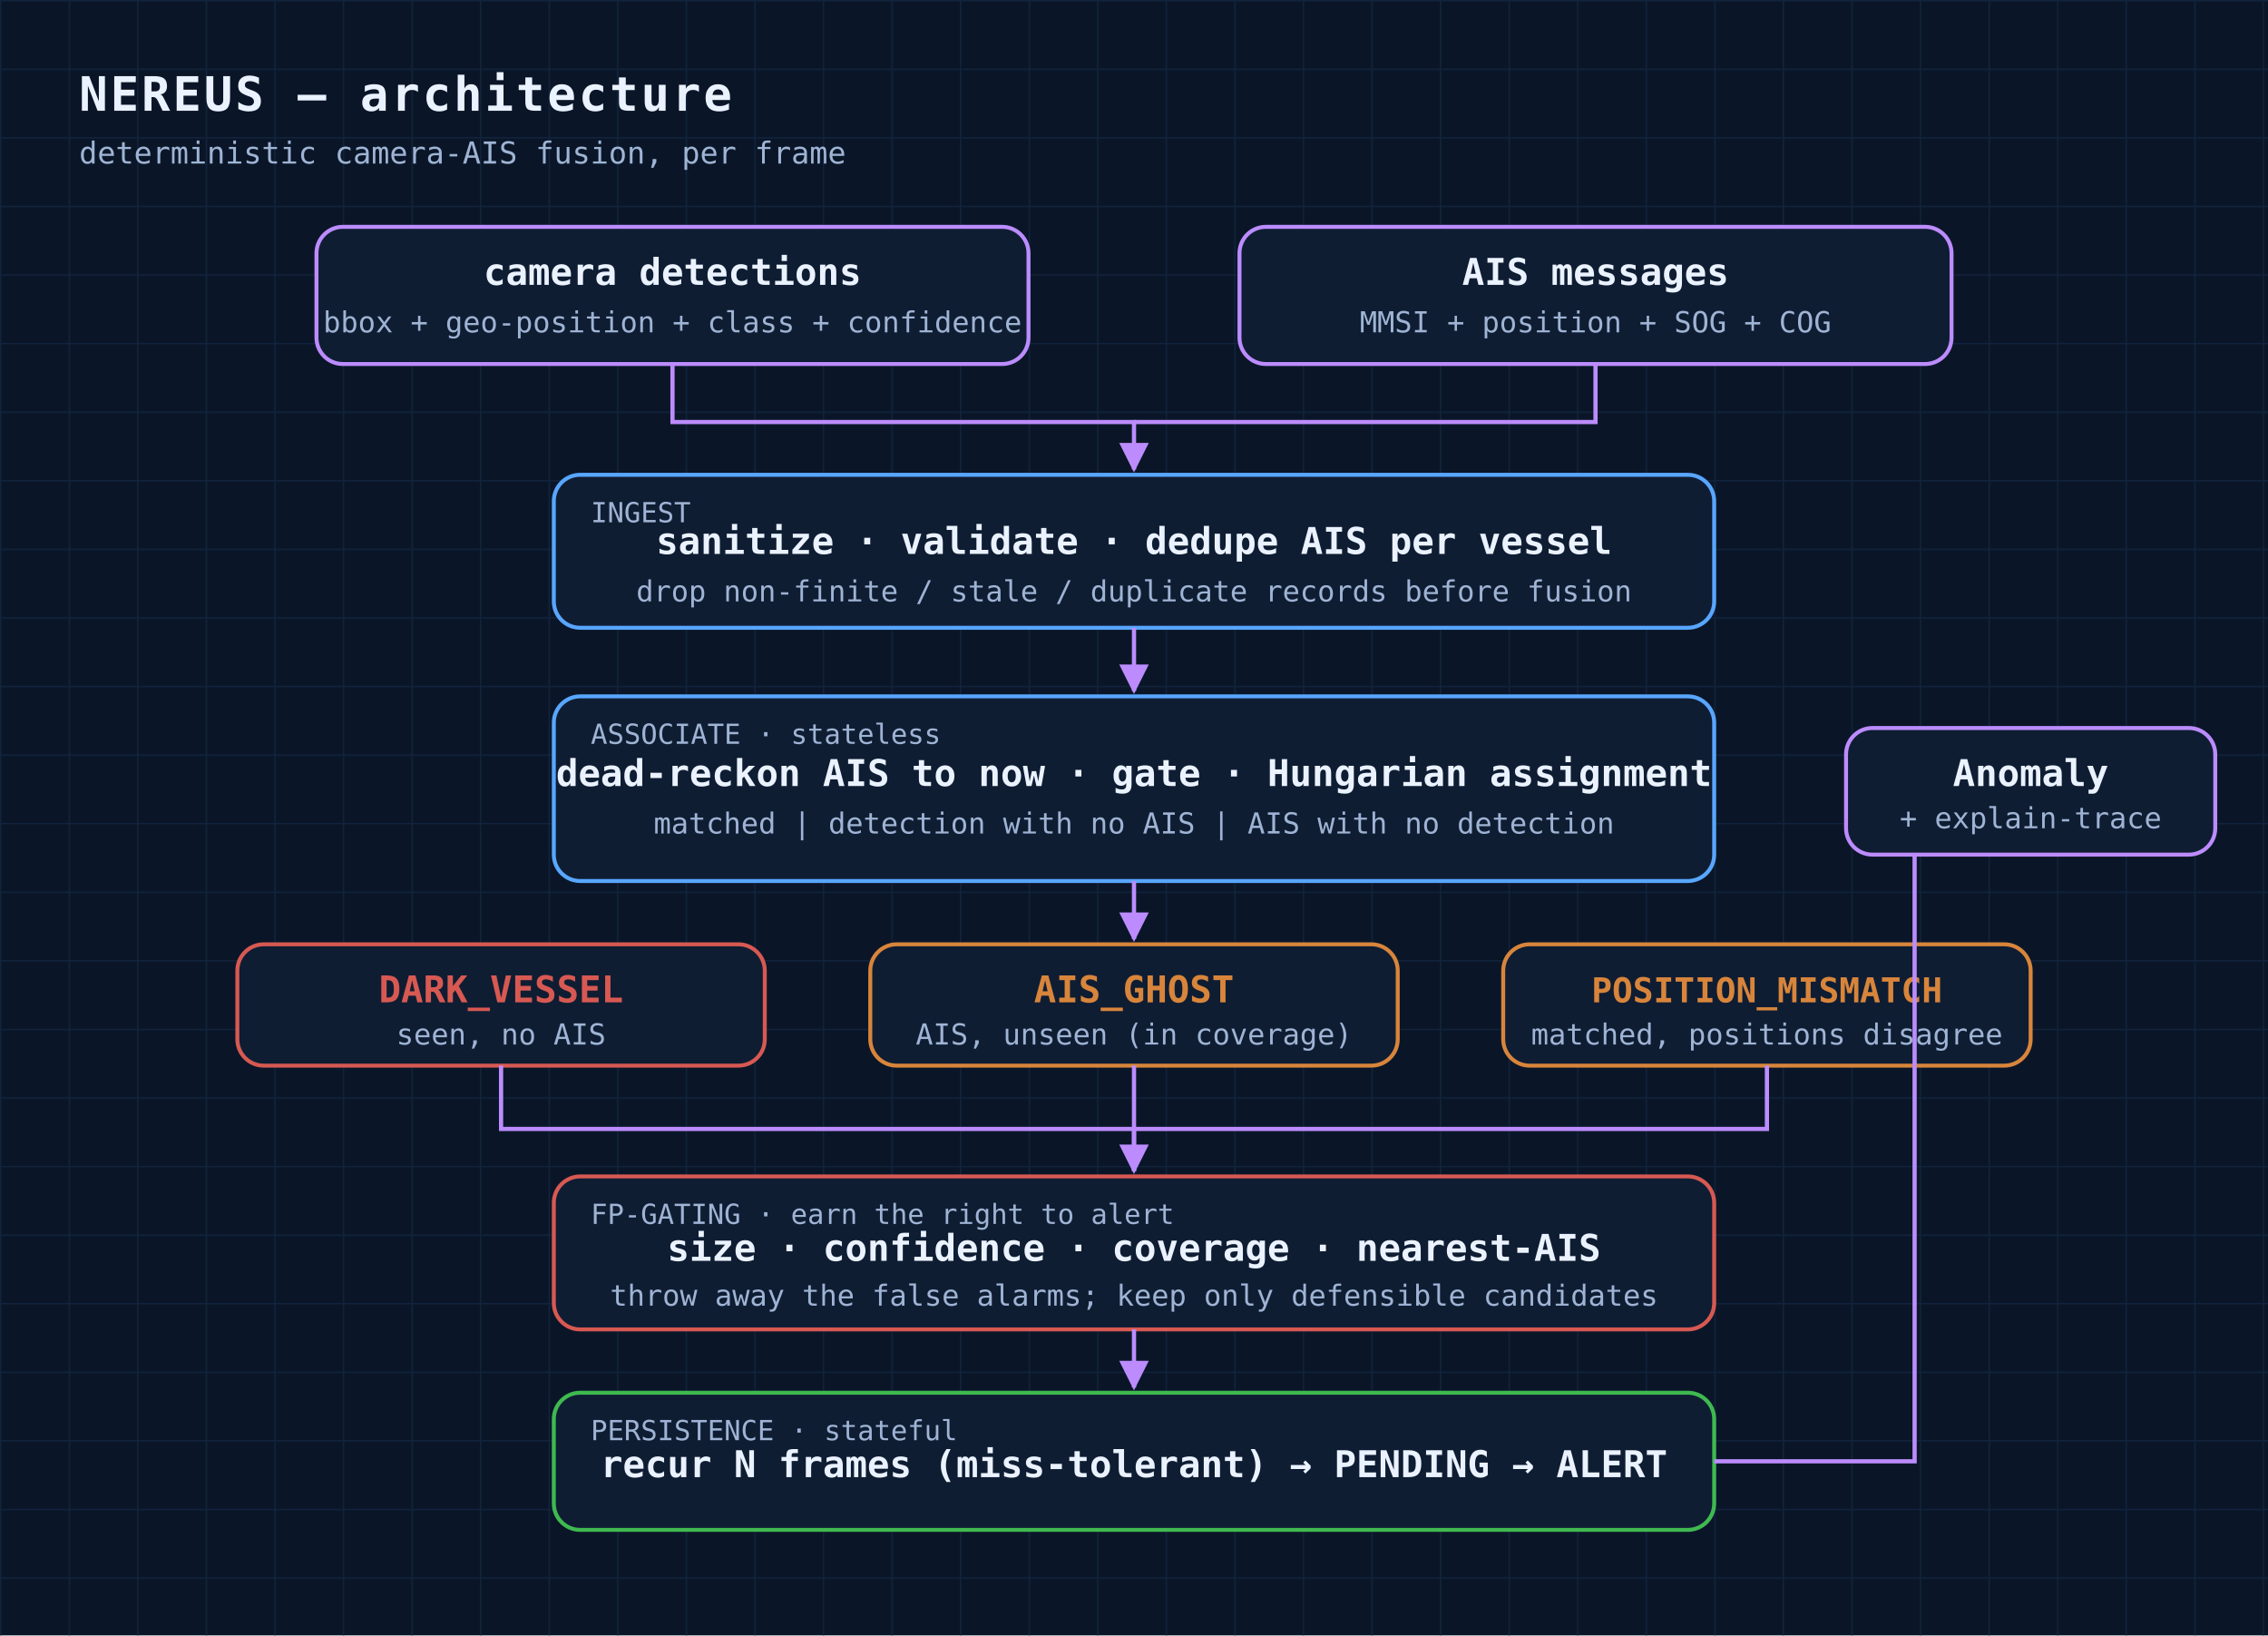
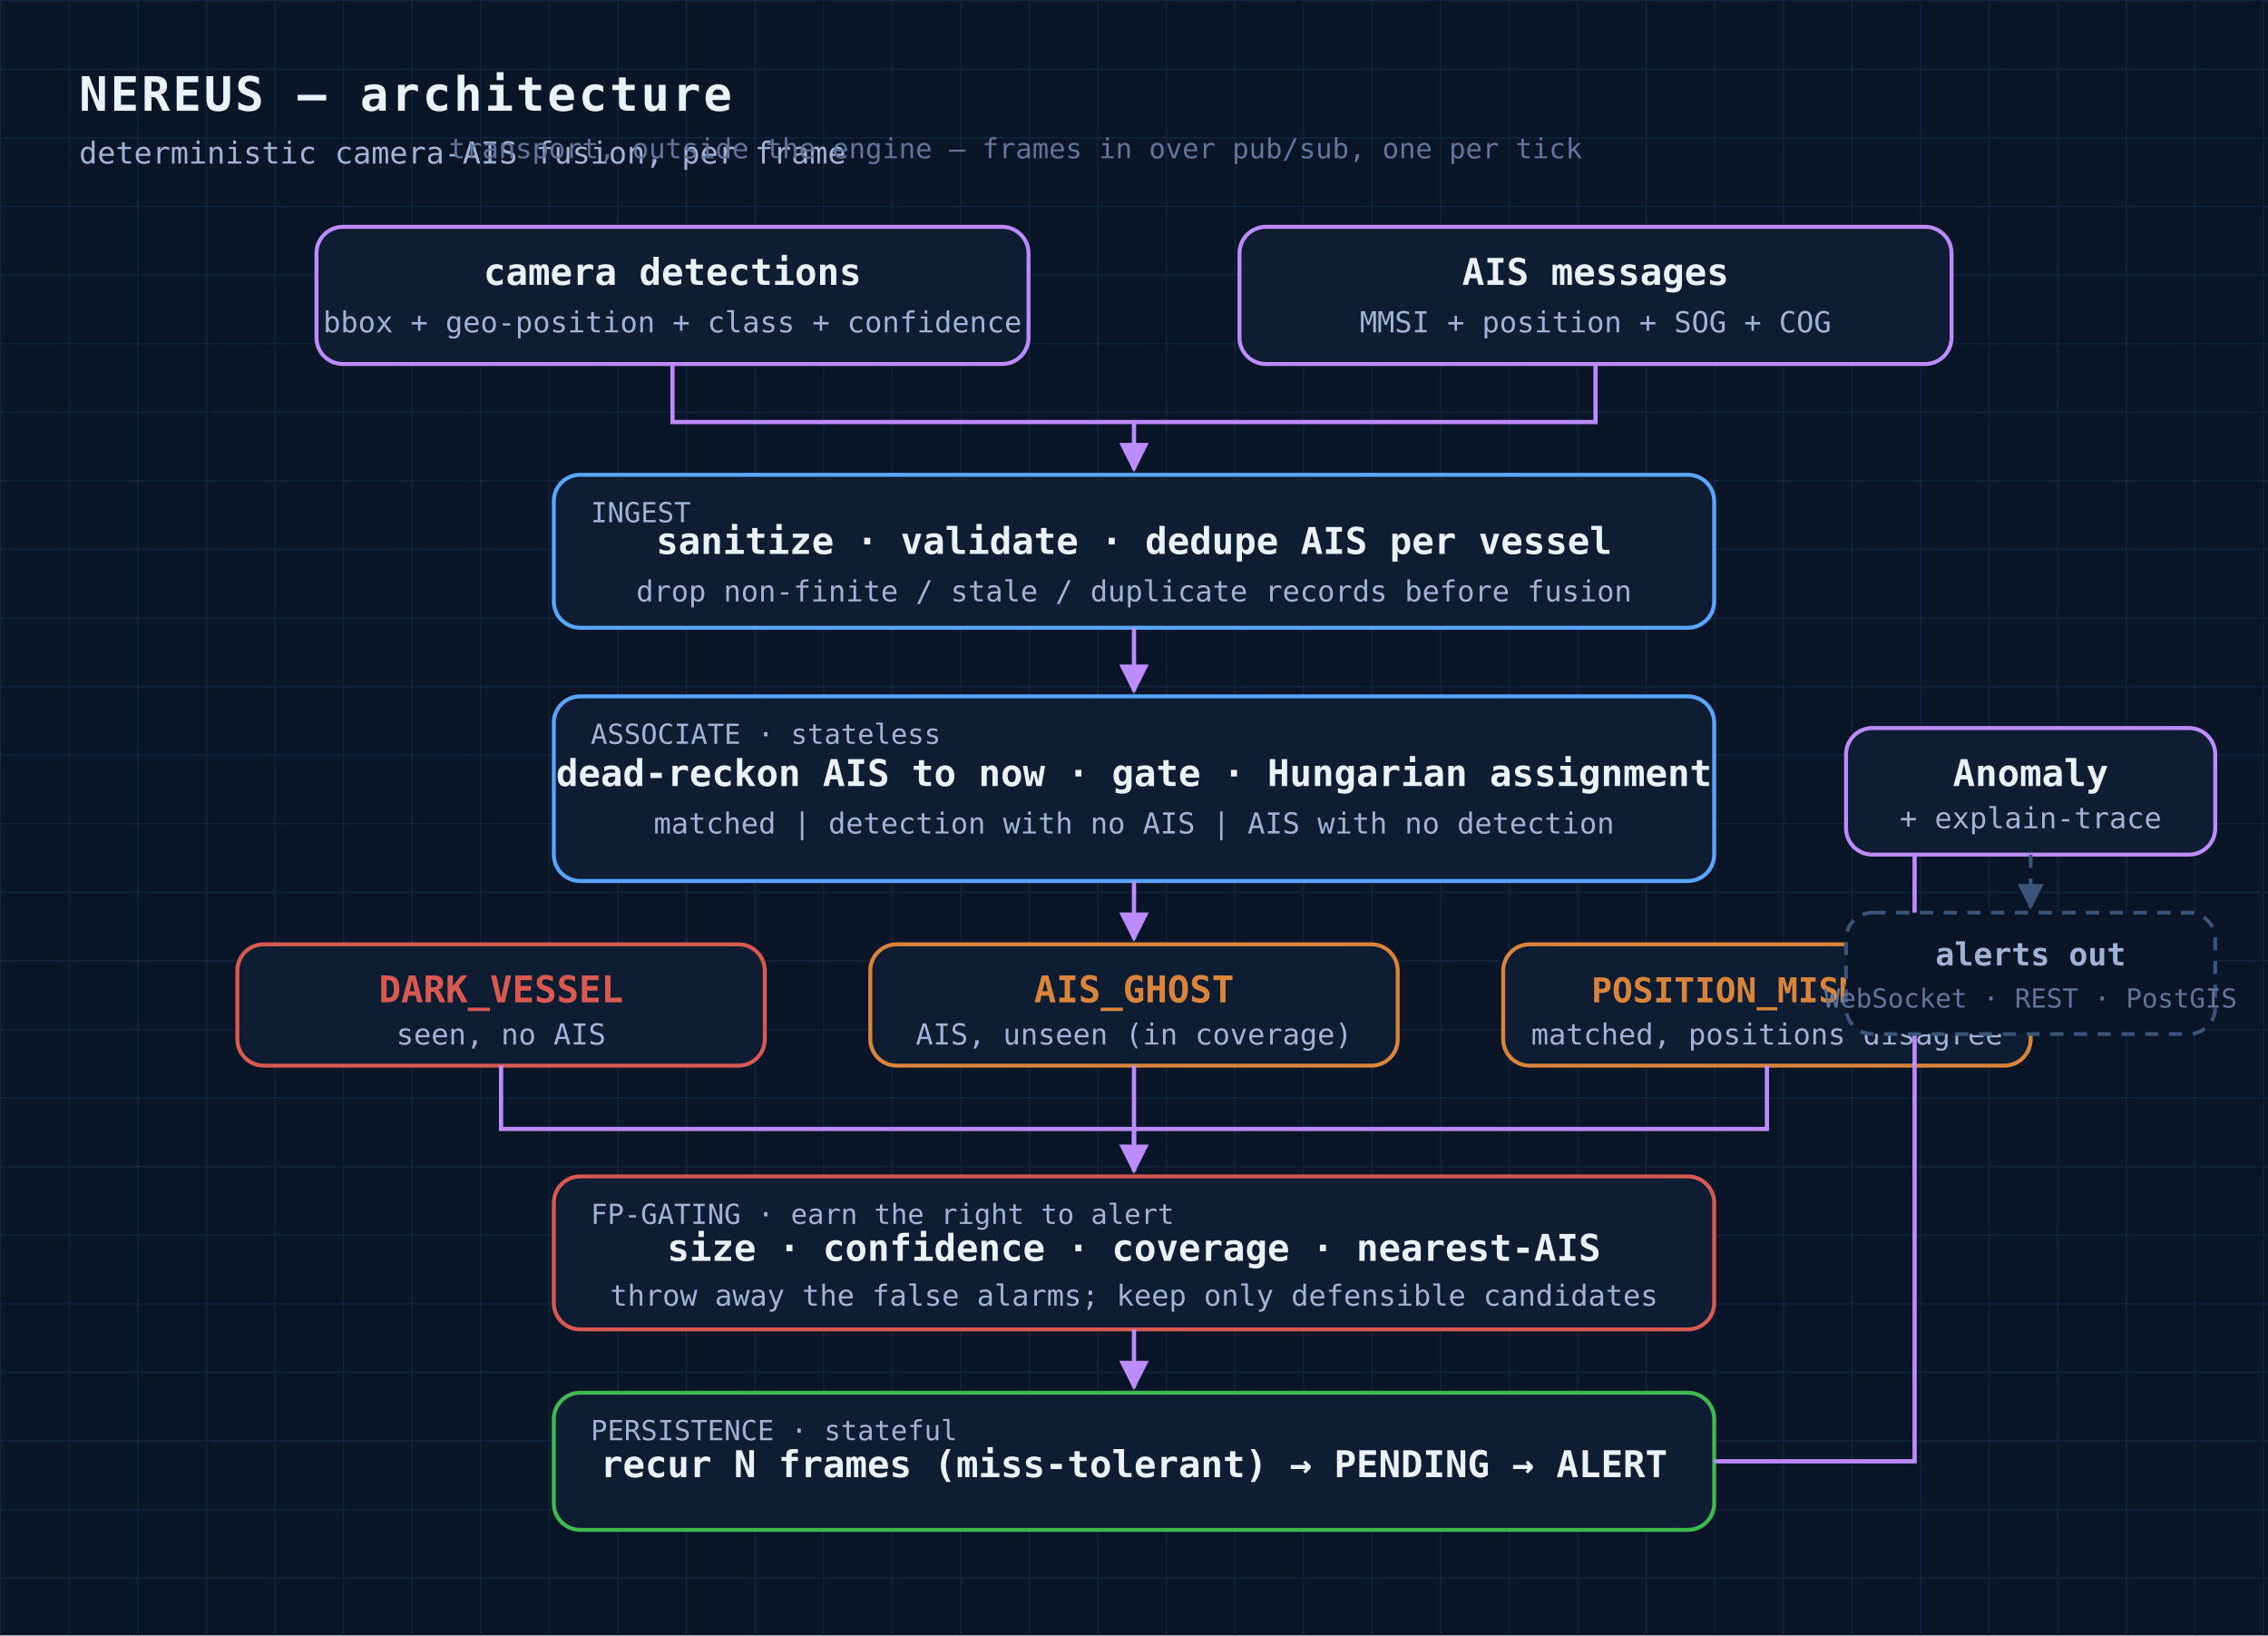
<svg xmlns="http://www.w3.org/2000/svg" width="860" height="620" viewBox="0 0 860 620" font-family="ui-monospace, SFMono-Regular, Menlo, Consolas, monospace">
  <defs>
    <pattern id="grid" width="26" height="26" patternUnits="userSpaceOnUse">
      <path d="M26 0H0V26" fill="none" stroke="#12233d" stroke-width="1" />
    </pattern>
    <marker id="arrow" viewBox="0 0 10 10" refX="9" refY="5" markerWidth="7" markerHeight="7" orient="auto-start-reverse">
      <path d="M0 0 L10 5 L0 10 z" fill="#bc8cff" />
    </marker>
+     <marker id="arrowm" viewBox="0 0 10 10" refX="9" refY="5" markerWidth="7" markerHeight="7" orient="auto-start-reverse">
+       <path d="M0 0 L10 5 L0 10 z" fill="#3a5578" />
+     </marker>
  </defs>
  <rect width="860" height="620" fill="#0a1628" />
  <rect width="860" height="620" fill="url(#grid)" />
  <text x="30" y="42" fill="#eaf2ff" font-size="18" font-weight="700" letter-spacing="1">NEREUS — architecture</text>
  <text x="30" y="62" fill="#9fb4d4" font-size="11.5">deterministic camera-AIS fusion, per frame</text>
+   <text x="600" y="60" text-anchor="end" fill="#5f7599" font-size="10.5">transport, outside the engine — frames in over pub/sub, one per tick</text>
  <rect x="120" y="86" width="270" height="52" rx="10" fill="#0f1d33" stroke="#bc8cff" stroke-width="1.5" />
  <text x="255" y="108" text-anchor="middle" fill="#eaf2ff" font-size="14" font-weight="600">camera detections</text>
  <text x="255" y="126" text-anchor="middle" fill="#9fb4d4" font-size="11">bbox + geo-position + class + confidence</text>
  <rect x="470" y="86" width="270" height="52" rx="10" fill="#0f1d33" stroke="#bc8cff" stroke-width="1.5" />
  <text x="605" y="108" text-anchor="middle" fill="#eaf2ff" font-size="14" font-weight="600">AIS messages</text>
  <text x="605" y="126" text-anchor="middle" fill="#9fb4d4" font-size="11">MMSI + position + SOG + COG</text>
  <path d="M255 138 V160 H430 V178" fill="none" stroke="#bc8cff" stroke-width="1.6" marker-end="url(#arrow)" />
  <path d="M605 138 V160 H430" fill="none" stroke="#bc8cff" stroke-width="1.6" />
  <rect x="210" y="180" width="440" height="58" rx="10" fill="#0f1d33" stroke="#58a6ff" stroke-width="1.5" />
  <text x="224" y="198" fill="#9fb4d4" font-size="10.5">INGEST</text>
  <text x="430" y="210" text-anchor="middle" fill="#eaf2ff" font-size="14" font-weight="600">sanitize · validate · dedupe AIS per vessel</text>
  <text x="430" y="228" text-anchor="middle" fill="#9fb4d4" font-size="11">drop non-finite / stale / duplicate records before fusion</text>
  <path d="M430 238 V262" fill="none" stroke="#bc8cff" stroke-width="1.6" marker-end="url(#arrow)" />
  <rect x="210" y="264" width="440" height="70" rx="10" fill="#0f1d33" stroke="#58a6ff" stroke-width="1.5" />
  <text x="224" y="282" fill="#9fb4d4" font-size="10.5">ASSOCIATE · stateless</text>
  <text x="430" y="298" text-anchor="middle" fill="#eaf2ff" font-size="14" font-weight="600">dead-reckon AIS to now · gate · Hungarian assignment</text>
  <text x="430" y="316" text-anchor="middle" fill="#9fb4d4" font-size="11">matched  |  detection with no AIS  |  AIS with no detection</text>
  <path d="M430 334 V356" fill="none" stroke="#bc8cff" stroke-width="1.6" marker-end="url(#arrow)" />
  <rect x="90" y="358" width="200" height="46" rx="10" fill="#0f1d33" stroke="#d75952" stroke-width="1.5" />
  <text x="190" y="380" text-anchor="middle" fill="#d75952" font-size="14" font-weight="600">DARK_VESSEL</text>
  <text x="190" y="396" text-anchor="middle" fill="#9fb4d4" font-size="11">seen, no AIS</text>
  <rect x="330" y="358" width="200" height="46" rx="10" fill="#0f1d33" stroke="#d8853b" stroke-width="1.5" />
  <text x="430" y="380" text-anchor="middle" fill="#d8853b" font-size="14" font-weight="600">AIS_GHOST</text>
  <text x="430" y="396" text-anchor="middle" fill="#9fb4d4" font-size="11">AIS, unseen (in coverage)</text>
  <rect x="570" y="358" width="200" height="46" rx="10" fill="#0f1d33" stroke="#d8853b" stroke-width="1.5" />
  <text x="670" y="380" text-anchor="middle" fill="#d8853b" font-size="13" font-weight="600">POSITION_MISMATCH</text>
  <text x="670" y="396" text-anchor="middle" fill="#9fb4d4" font-size="11">matched, positions disagree</text>
  <path d="M190 404 V428 H430 V444" fill="none" stroke="#bc8cff" stroke-width="1.6" />
  <path d="M430 404 V444" fill="none" stroke="#bc8cff" stroke-width="1.6" marker-end="url(#arrow)" />
  <path d="M670 404 V428 H430" fill="none" stroke="#bc8cff" stroke-width="1.6" />
  <rect x="210" y="446" width="440" height="58" rx="10" fill="#0f1d33" stroke="#d75952" stroke-width="1.5" />
  <text x="224" y="464" fill="#9fb4d4" font-size="10.5">FP-GATING · earn the right to alert</text>
  <text x="430" y="478" text-anchor="middle" fill="#eaf2ff" font-size="14" font-weight="600">size · confidence · coverage · nearest-AIS</text>
  <text x="430" y="495" text-anchor="middle" fill="#9fb4d4" font-size="11">throw away the false alarms; keep only defensible candidates</text>
  <path d="M430 504 V526" fill="none" stroke="#bc8cff" stroke-width="1.6" marker-end="url(#arrow)" />
  <rect x="210" y="528" width="440" height="52" rx="10" fill="#0f1d33" stroke="#3fb950" stroke-width="1.5" />
  <text x="224" y="546" fill="#9fb4d4" font-size="10.5">PERSISTENCE · stateful</text>
  <text x="430" y="560" text-anchor="middle" fill="#eaf2ff" font-size="14" font-weight="600">recur N frames (miss-tolerant) → PENDING → ALERT</text>
  <path d="M650 554 H726 V300 H752" fill="none" stroke="#bc8cff" stroke-width="1.6" marker-end="url(#arrow)" />
  <rect x="700" y="276" width="140" height="48" rx="10" fill="#0f1d33" stroke="#bc8cff" stroke-width="1.5" />
  <text x="770" y="298" text-anchor="middle" fill="#eaf2ff" font-size="14" font-weight="600">Anomaly</text>
  <text x="770" y="314" text-anchor="middle" fill="#9fb4d4" font-size="11">+ explain-trace</text>
+   <path d="M770 324 V344" fill="none" stroke="#3a5578" stroke-width="1.4" stroke-dasharray="5 4" marker-end="url(#arrowm)" />
+   <rect x="700" y="346" width="140" height="46" rx="10" fill="#0a1628" stroke="#3a5578" stroke-width="1.4" stroke-dasharray="5 4" />
+   <text x="770" y="366" text-anchor="middle" fill="#9fb4d4" font-size="12" font-weight="600">alerts out</text>
+   <text x="770" y="382" text-anchor="middle" fill="#5f7599" font-size="10">WebSocket · REST · PostGIS</text>
</svg>
